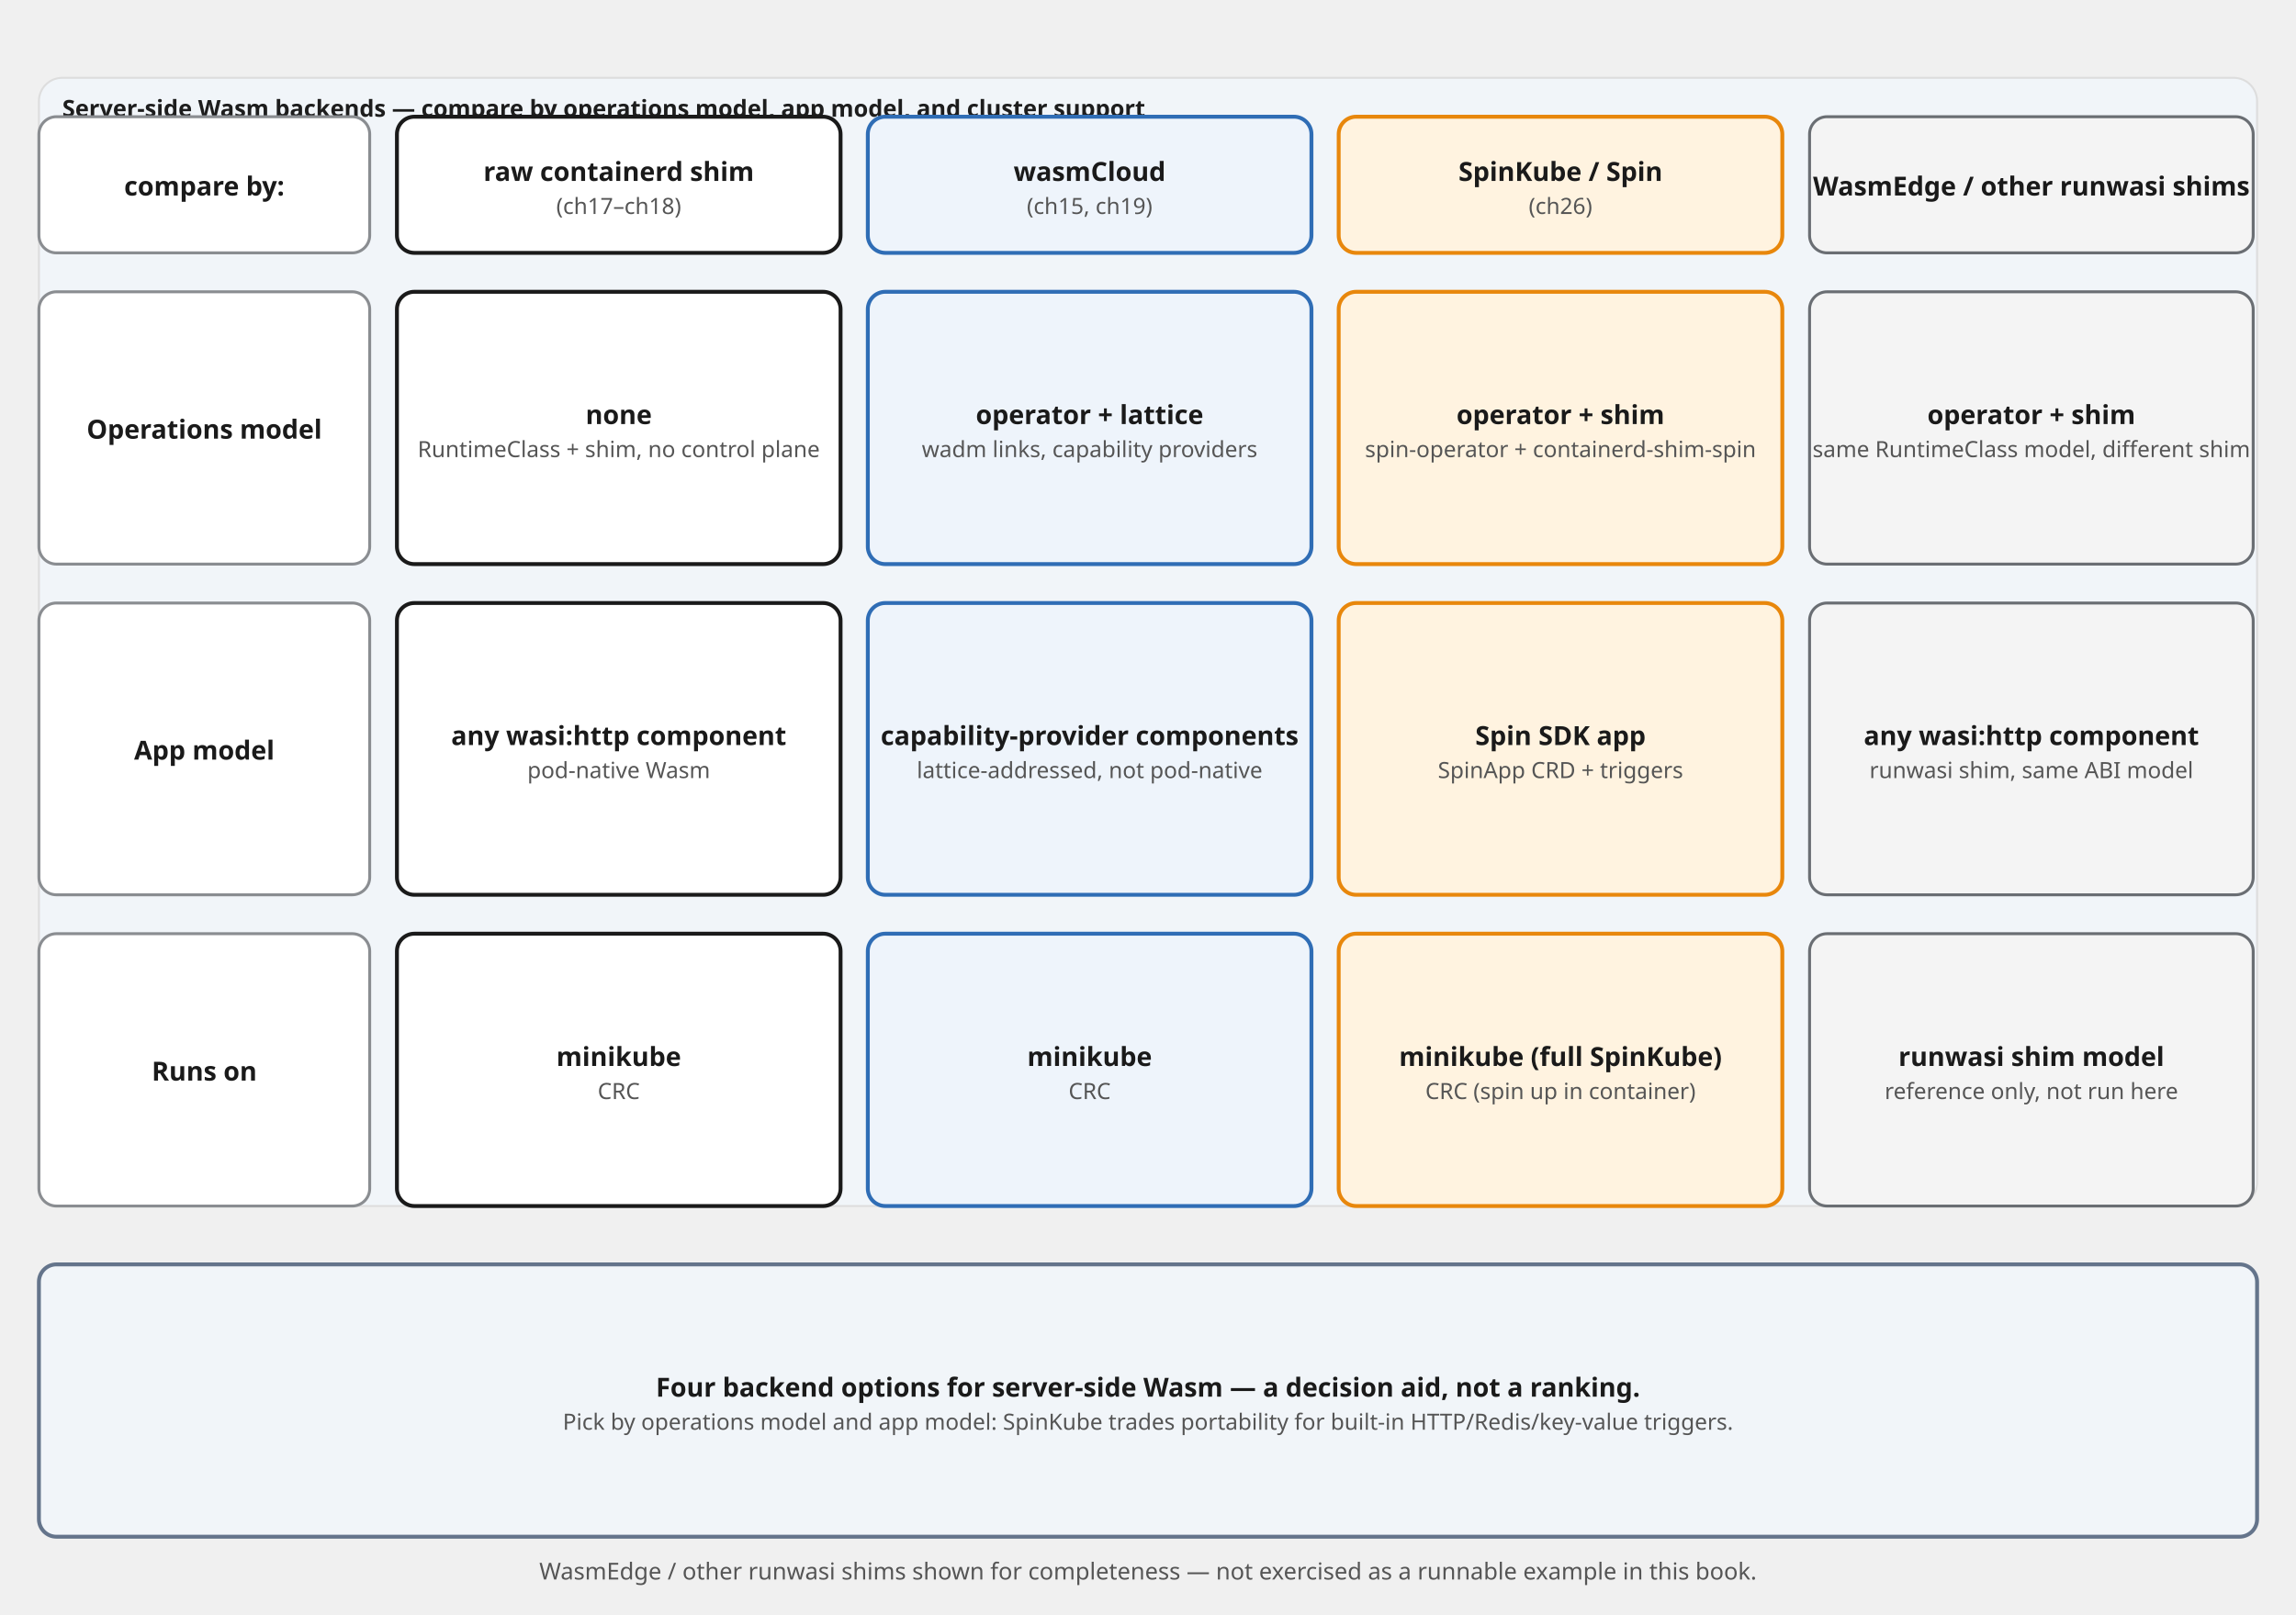
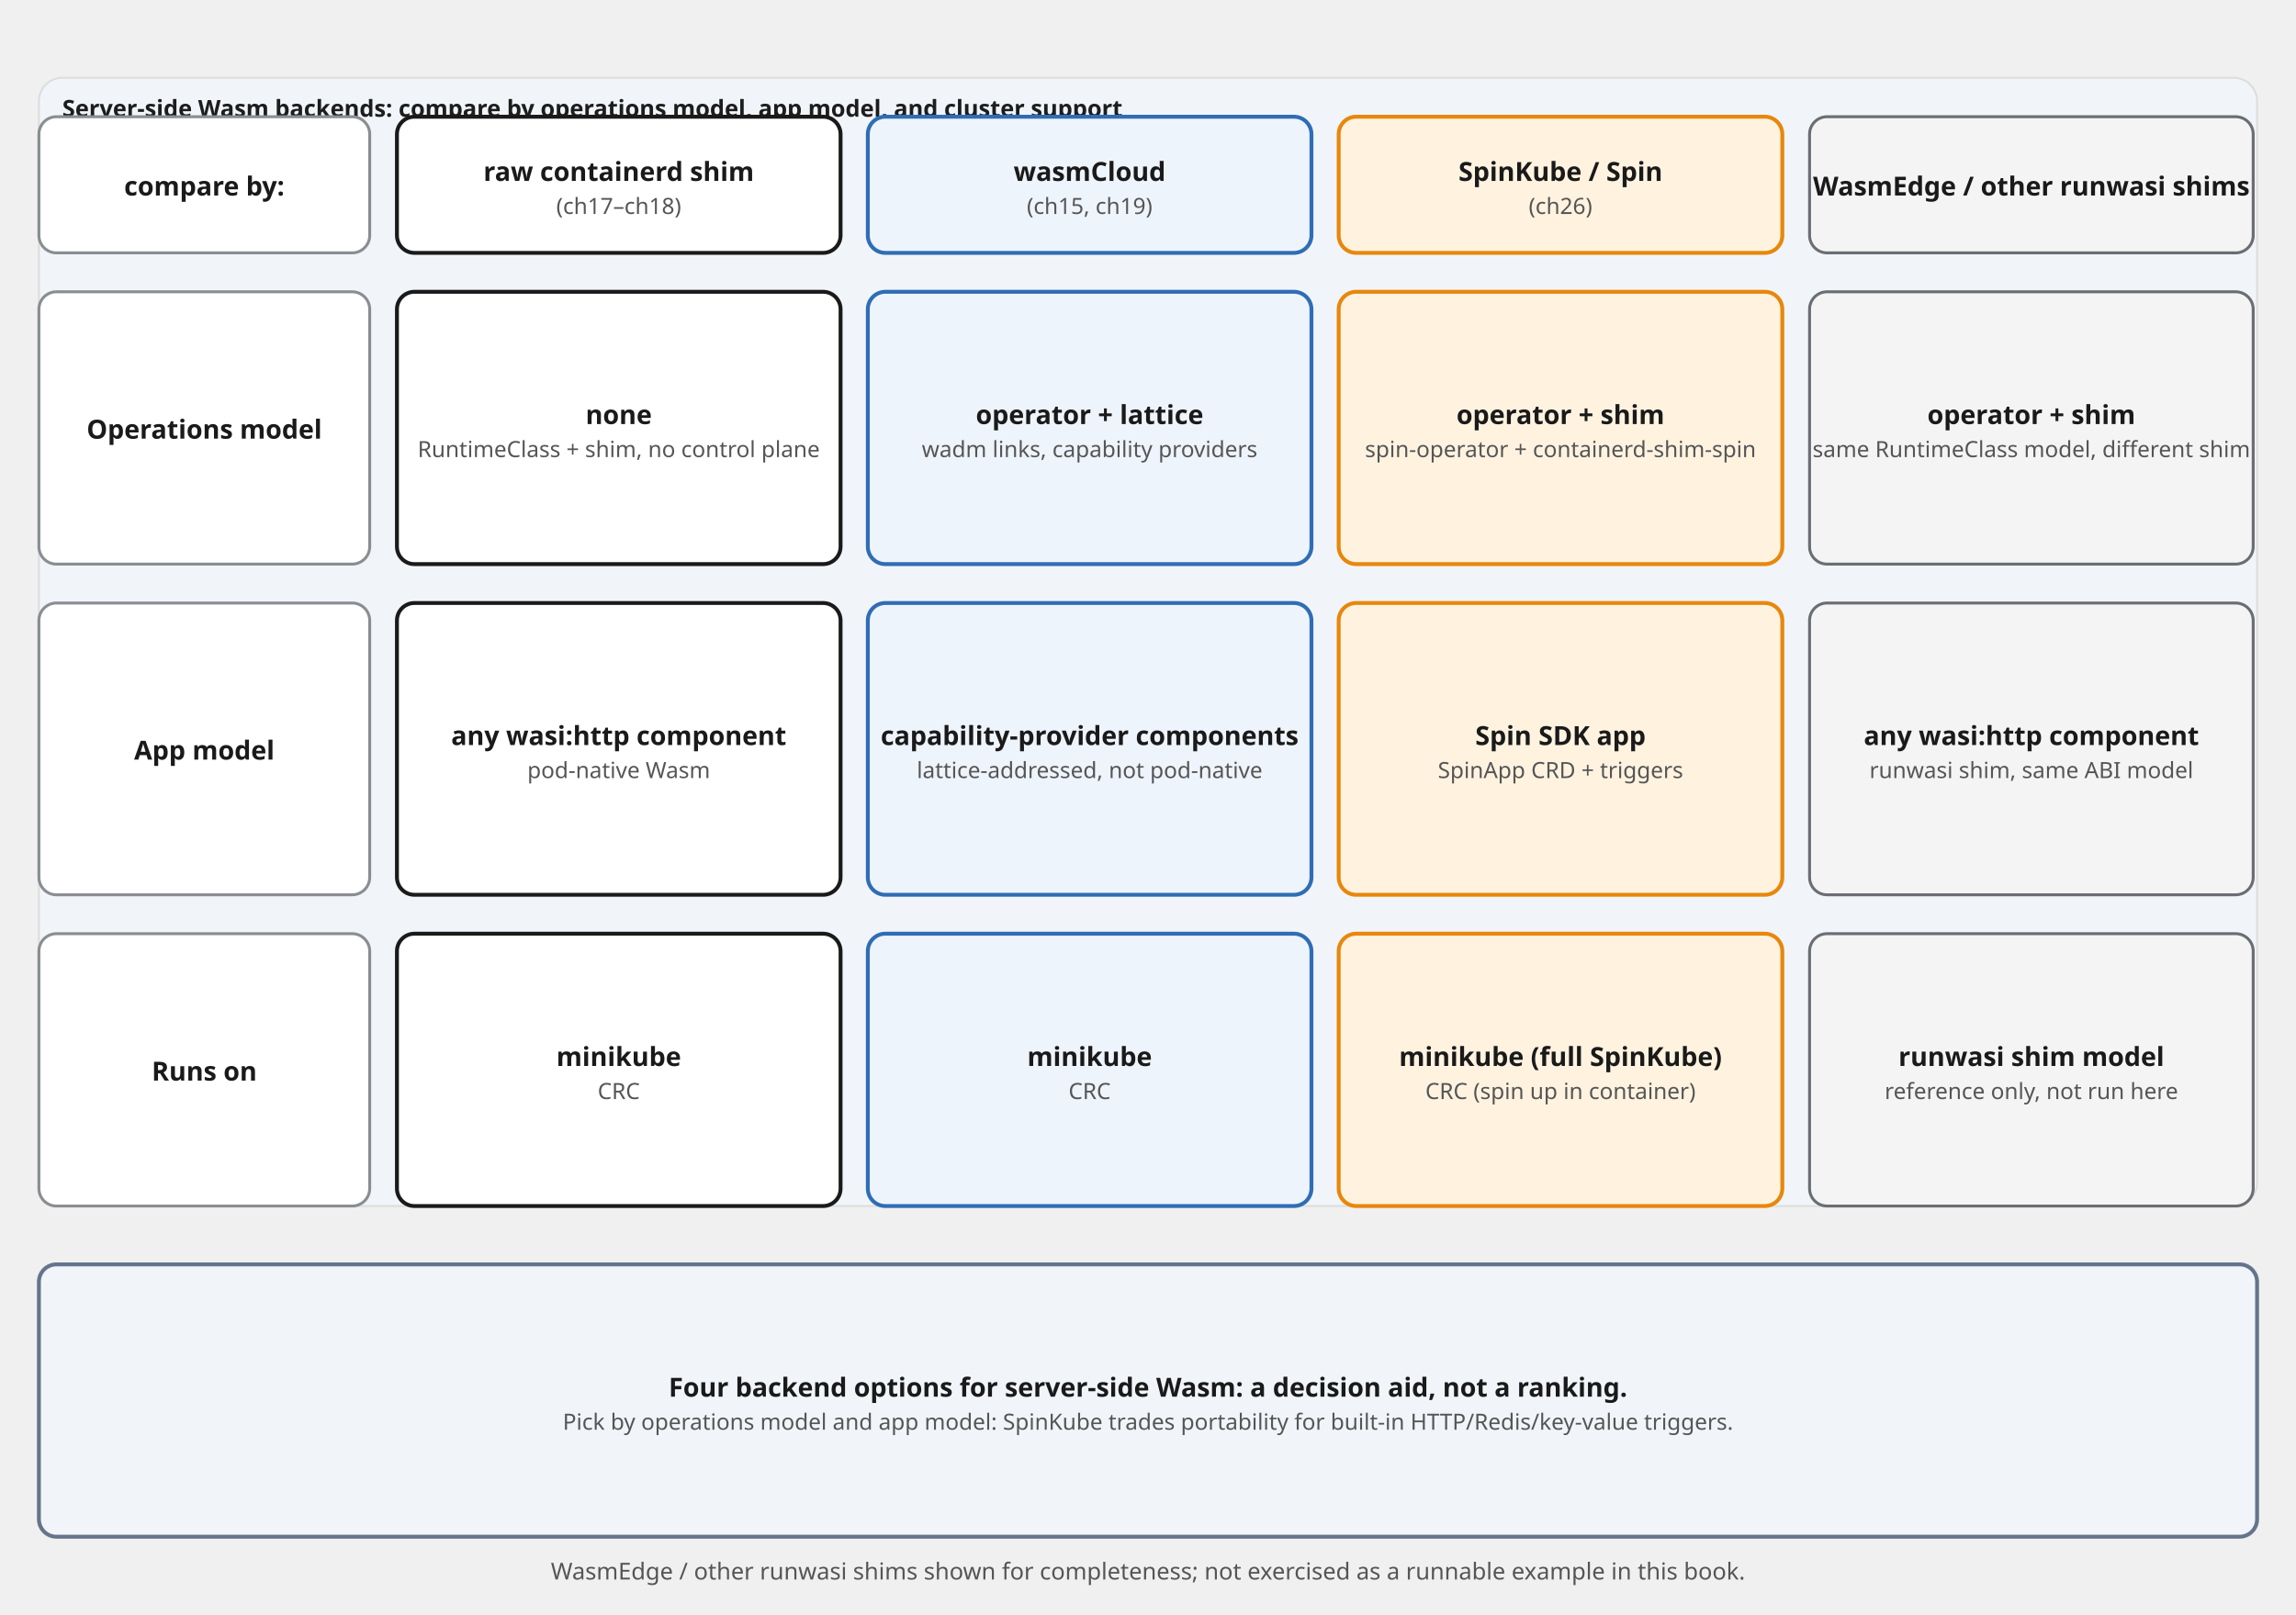
<svg xmlns="http://www.w3.org/2000/svg" viewBox="0 0 1180 830" font-family="'Red Hat Text', system-ui, sans-serif" role="img">
  <defs>
    <marker id="a" viewBox="0 0 10 10" refX="8.5" refY="5" markerWidth="9" markerHeight="9" orient="auto-start-reverse">
      <path d="M0,0 L10,5 L0,10 z" fill="#555" />
    </marker>
    <marker id="am" viewBox="0 0 10 10" refX="8.5" refY="5" markerWidth="9" markerHeight="9" orient="auto-start-reverse">
      <path d="M0,0 L10,5 L0,10 z" fill="#e8870c" />
    </marker>
  </defs>
  <rect x="20" y="40" width="1140" height="580" rx="12" fill="#f1f5f9" stroke="#ddd" />
-   <text x="32" y="60" font-size="12" font-weight="700" fill="#1d1d1d">Server-side Wasm backends — compare by operations model, app model, and cluster support</text>
+   <text x="32" y="60" font-size="12" font-weight="700" fill="#1d1d1d">Server-side Wasm backends: compare by operations model, app model, and cluster support</text>
  <rect x="20" y="60" width="170" height="70" rx="9" fill="#ffffff" stroke="#8a8d91" stroke-width="1.5" />
  <text x="105.0" y="100.5" font-size="13.5" font-weight="700" fill="#1a1a1a" text-anchor="middle">compare by:</text>
  <rect x="20" y="150" width="170" height="140" rx="9" fill="#ffffff" stroke="#8a8d91" stroke-width="1.5" />
  <text x="105.0" y="225.5" font-size="13.5" font-weight="700" fill="#1a1a1a" text-anchor="middle">Operations model</text>
  <rect x="20" y="310" width="170" height="150" rx="9" fill="#ffffff" stroke="#8a8d91" stroke-width="1.5" />
  <text x="105.0" y="390.5" font-size="13.5" font-weight="700" fill="#1a1a1a" text-anchor="middle">App model</text>
  <rect x="20" y="480" width="170" height="140" rx="9" fill="#ffffff" stroke="#8a8d91" stroke-width="1.5" />
  <text x="105.0" y="555.5" font-size="13.5" font-weight="700" fill="#1a1a1a" text-anchor="middle">Runs on</text>
  <rect x="204" y="60" width="228" height="70" rx="9" fill="#ffffff" stroke="#1a1a1a" stroke-width="2" />
  <text x="318.0" y="93.0" font-size="13.5" font-weight="700" fill="#1a1a1a" text-anchor="middle">raw containerd shim</text>
  <text x="318.0" y="110.0" font-size="11.5" fill="#555555" text-anchor="middle">(ch17–ch18)</text>
  <rect x="204" y="150" width="228" height="140" rx="9" fill="#ffffff" stroke="#1a1a1a" stroke-width="2" />
  <text x="318.0" y="218.0" font-size="13.5" font-weight="700" fill="#1a1a1a" text-anchor="middle">none</text>
  <text x="318.0" y="235.0" font-size="11.5" fill="#555555" text-anchor="middle">RuntimeClass + shim, no control plane</text>
  <rect x="204" y="310" width="228" height="150" rx="9" fill="#ffffff" stroke="#1a1a1a" stroke-width="2" />
  <text x="318.0" y="383.0" font-size="13.5" font-weight="700" fill="#1a1a1a" text-anchor="middle">any wasi:http component</text>
  <text x="318.0" y="400.0" font-size="11.5" fill="#555555" text-anchor="middle">pod-native Wasm</text>
  <rect x="204" y="480" width="228" height="140" rx="9" fill="#ffffff" stroke="#1a1a1a" stroke-width="2" />
  <text x="318.0" y="548.0" font-size="13.5" font-weight="700" fill="#1a1a1a" text-anchor="middle">minikube</text>
  <text x="318.0" y="565.0" font-size="11.5" fill="#555555" text-anchor="middle">CRC</text>
  <rect x="446" y="60" width="228" height="70" rx="9" fill="#eef4fb" stroke="#2f6db5" stroke-width="2" />
  <text x="560.0" y="93.0" font-size="13.5" font-weight="700" fill="#1a1a1a" text-anchor="middle">wasmCloud</text>
  <text x="560.0" y="110.0" font-size="11.5" fill="#555555" text-anchor="middle">(ch15, ch19)</text>
  <rect x="446" y="150" width="228" height="140" rx="9" fill="#eef4fb" stroke="#2f6db5" stroke-width="2" />
  <text x="560.0" y="218.0" font-size="13.5" font-weight="700" fill="#1a1a1a" text-anchor="middle">operator + lattice</text>
  <text x="560.0" y="235.0" font-size="11.5" fill="#555555" text-anchor="middle">wadm links, capability providers</text>
  <rect x="446" y="310" width="228" height="150" rx="9" fill="#eef4fb" stroke="#2f6db5" stroke-width="2" />
  <text x="560.0" y="383.0" font-size="13.5" font-weight="700" fill="#1a1a1a" text-anchor="middle">capability-provider components</text>
  <text x="560.0" y="400.0" font-size="11.5" fill="#555555" text-anchor="middle">lattice-addressed, not pod-native</text>
  <rect x="446" y="480" width="228" height="140" rx="9" fill="#eef4fb" stroke="#2f6db5" stroke-width="2" />
  <text x="560.0" y="548.0" font-size="13.5" font-weight="700" fill="#1a1a1a" text-anchor="middle">minikube</text>
  <text x="560.0" y="565.0" font-size="11.5" fill="#555555" text-anchor="middle">CRC</text>
  <rect x="688" y="60" width="228" height="70" rx="9" fill="#fff3e0" stroke="#e8870c" stroke-width="2" />
  <text x="802.0" y="93.0" font-size="13.5" font-weight="700" fill="#1a1a1a" text-anchor="middle">SpinKube / Spin</text>
  <text x="802.0" y="110.0" font-size="11.5" fill="#555555" text-anchor="middle">(ch26)</text>
  <rect x="688" y="150" width="228" height="140" rx="9" fill="#fff3e0" stroke="#e8870c" stroke-width="2" />
  <text x="802.0" y="218.0" font-size="13.5" font-weight="700" fill="#1a1a1a" text-anchor="middle">operator + shim</text>
  <text x="802.0" y="235.0" font-size="11.5" fill="#555555" text-anchor="middle">spin-operator + containerd-shim-spin</text>
  <rect x="688" y="310" width="228" height="150" rx="9" fill="#fff3e0" stroke="#e8870c" stroke-width="2" />
  <text x="802.0" y="383.0" font-size="13.5" font-weight="700" fill="#1a1a1a" text-anchor="middle">Spin SDK app</text>
  <text x="802.0" y="400.0" font-size="11.5" fill="#555555" text-anchor="middle">SpinApp CRD + triggers</text>
  <rect x="688" y="480" width="228" height="140" rx="9" fill="#fff3e0" stroke="#e8870c" stroke-width="2" />
  <text x="802.0" y="548.0" font-size="13.5" font-weight="700" fill="#1a1a1a" text-anchor="middle">minikube (full SpinKube)</text>
  <text x="802.0" y="565.0" font-size="11.5" fill="#555555" text-anchor="middle">CRC (spin up in container)</text>
  <rect x="930" y="60" width="228" height="70" rx="9" fill="#f4f4f4" stroke="#6a6e73" stroke-width="1.5" />
  <text x="1044.0" y="100.5" font-size="13.5" font-weight="700" fill="#1a1a1a" text-anchor="middle">WasmEdge / other runwasi shims</text>
  <rect x="930" y="150" width="228" height="140" rx="9" fill="#f4f4f4" stroke="#6a6e73" stroke-width="1.5" />
  <text x="1044.0" y="218.0" font-size="13.5" font-weight="700" fill="#1a1a1a" text-anchor="middle">operator + shim</text>
  <text x="1044.0" y="235.0" font-size="11.5" fill="#555555" text-anchor="middle">same RuntimeClass model, different shim</text>
  <rect x="930" y="310" width="228" height="150" rx="9" fill="#f4f4f4" stroke="#6a6e73" stroke-width="1.5" />
  <text x="1044.0" y="383.0" font-size="13.5" font-weight="700" fill="#1a1a1a" text-anchor="middle">any wasi:http component</text>
  <text x="1044.0" y="400.0" font-size="11.5" fill="#555555" text-anchor="middle">runwasi shim, same ABI model</text>
  <rect x="930" y="480" width="228" height="140" rx="9" fill="#f4f4f4" stroke="#6a6e73" stroke-width="1.5" />
  <text x="1044.0" y="548.0" font-size="13.5" font-weight="700" fill="#1a1a1a" text-anchor="middle">runwasi shim model</text>
  <text x="1044.0" y="565.0" font-size="11.5" fill="#555555" text-anchor="middle">reference only, not run here</text>
  <rect x="20" y="650" width="1140" height="140" rx="9" fill="#f1f5f9" stroke="#64748b" stroke-width="2" />
-   <text x="590.0" y="718.0" font-size="13.5" font-weight="700" fill="#1a1a1a" text-anchor="middle">Four backend options for server-side Wasm — a decision aid, not a ranking.</text>
+   <text x="590.0" y="718.0" font-size="13.5" font-weight="700" fill="#1a1a1a" text-anchor="middle">Four backend options for server-side Wasm: a decision aid, not a ranking.</text>
  <text x="590.0" y="735.0" font-size="11.5" fill="#555555" text-anchor="middle">Pick by operations model and app model: SpinKube trades portability for built-in HTTP/Redis/key-value triggers.</text>
-   <text x="590" y="812" font-size="12" fill="#555555" text-anchor="middle">WasmEdge / other runwasi shims shown for completeness — not exercised as a runnable example in this book.</text>
+   <text x="590" y="812" font-size="12" fill="#555555" text-anchor="middle">WasmEdge / other runwasi shims shown for completeness; not exercised as a runnable example in this book.</text>
</svg>
